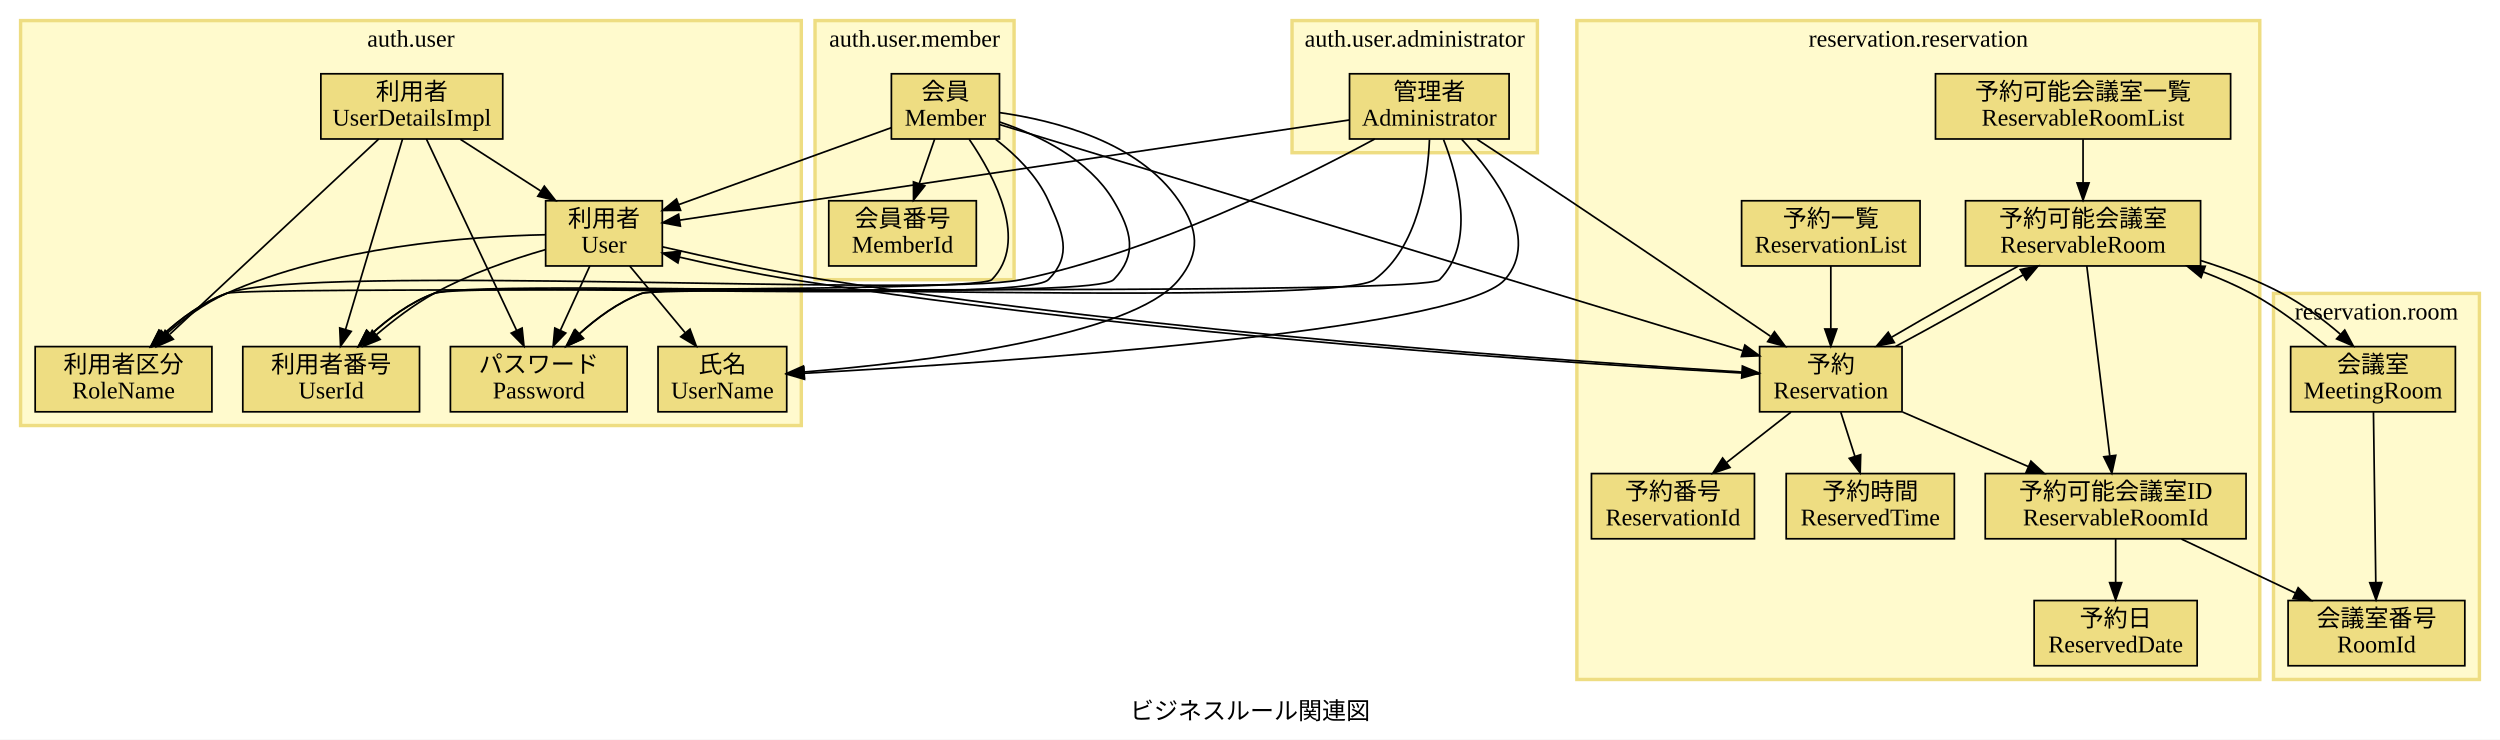
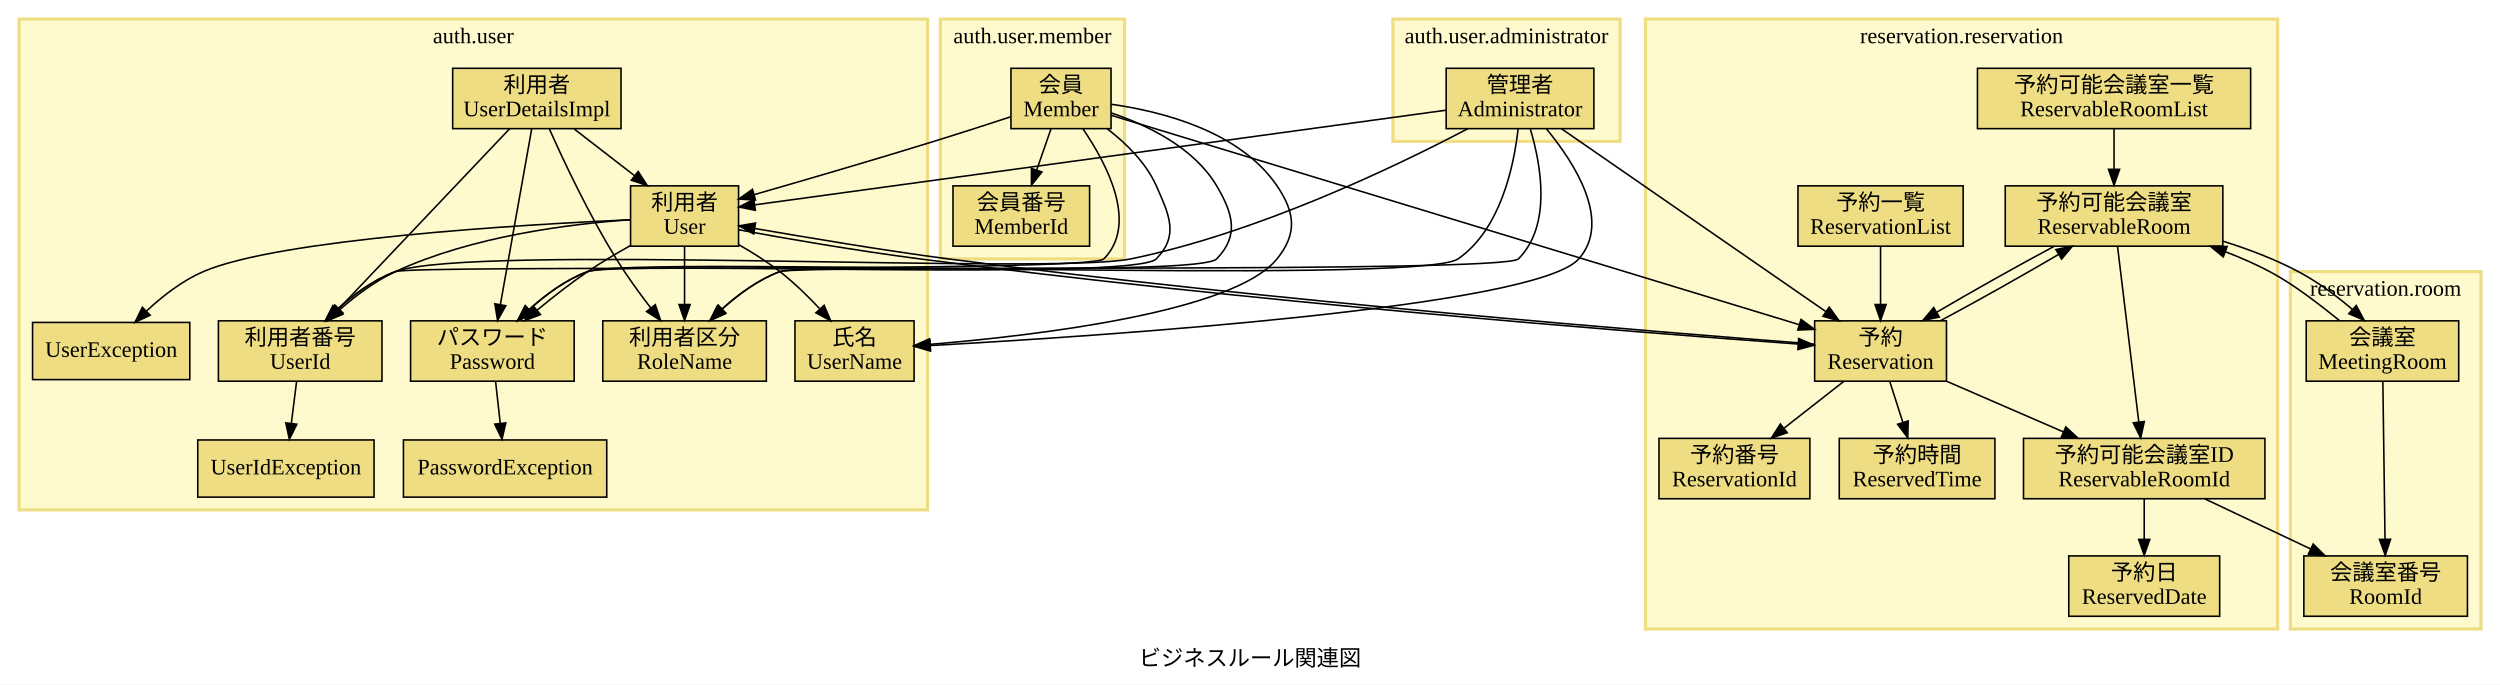
- <svg xmlns="http://www.w3.org/2000/svg" width="1457pt" height="431pt" viewBox="0.00 0.00 1457.00 431.00">
+ <svg xmlns="http://www.w3.org/2000/svg" width="1574pt" height="431pt" viewBox="0.00 0.00 1574.00 431.00">
  <g id="graph0" class="graph" transform="scale(1 1) rotate(0) translate(4 427)">
-     <polygon fill="white" stroke="transparent" points="-4,4 -4,-427 1453,-427 1453,4 -4,4" />
-     <text text-anchor="middle" x="724.5" y="-7.8" font-family="Times New Roman,serif" font-size="14.00">ビジネスルール関連図
+     <polygon fill="white" stroke="transparent" points="-4,4 -4,-427 1570,-427 1570,4 -4,4" />
+     <text text-anchor="middle" x="783" y="-7.8" font-family="Times New Roman,serif" font-size="14.00">ビジネスルール関連図
        </text>
    <g id="clust2" class="cluster">
-       <polygon fill="lemonchiffon" stroke="#eedd82" stroke-width="2" points="749,-338 749,-415 892,-415 892,-338 749,-338" />
-       <text text-anchor="middle" x="820.5" y="-399.8" font-family="Times New Roman,serif" font-size="14.00">
+       <polygon fill="lemonchiffon" stroke="#eedd82" stroke-width="2" points="873,-338 873,-415 1016,-415 1016,-338 873,-338" />
+       <text text-anchor="middle" x="944.5" y="-399.8" font-family="Times New Roman,serif" font-size="14.00">
                auth.user.administrator
            </text>
    </g>
    <g id="clust3" class="cluster">
-       <polygon fill="lemonchiffon" stroke="#eedd82" stroke-width="2" points="471,-264 471,-415 587,-415 587,-264 471,-264" />
-       <text text-anchor="middle" x="529" y="-399.8" font-family="Times New Roman,serif" font-size="14.00">
+       <polygon fill="lemonchiffon" stroke="#eedd82" stroke-width="2" points="588,-264 588,-415 704,-415 704,-264 588,-264" />
+       <text text-anchor="middle" x="646" y="-399.8" font-family="Times New Roman,serif" font-size="14.00">
                auth.user.member
            </text>
    </g>
+     <g id="clust4" class="cluster">
+       <polygon fill="lemonchiffon" stroke="#eedd82" stroke-width="2" points="1032,-31 1032,-415 1430,-415 1430,-31 1032,-31" />
+       <text text-anchor="middle" x="1231" y="-399.8" font-family="Times New Roman,serif" font-size="14.00">
+                 reservation.reservation
+             </text>
+     </g>
    <g id="clust1" class="cluster">
-       <polygon fill="lemonchiffon" stroke="#eedd82" stroke-width="2" points="8,-179 8,-415 463,-415 463,-179 8,-179" />
-       <text text-anchor="middle" x="235.5" y="-399.8" font-family="Times New Roman,serif" font-size="14.00">
+       <polygon fill="lemonchiffon" stroke="#eedd82" stroke-width="2" points="8,-106 8,-415 580,-415 580,-106 8,-106" />
+       <text text-anchor="middle" x="294" y="-399.8" font-family="Times New Roman,serif" font-size="14.00">
                auth.user
            </text>
    </g>
-     <g id="clust4" class="cluster">
-       <polygon fill="lemonchiffon" stroke="#eedd82" stroke-width="2" points="915,-31 915,-415 1313,-415 1313,-31 915,-31" />
-       <text text-anchor="middle" x="1114" y="-399.8" font-family="Times New Roman,serif" font-size="14.00">
-                 reservation.reservation
-             </text>
-     </g>
    <g id="clust5" class="cluster">
-       <polygon fill="lemonchiffon" stroke="#eedd82" stroke-width="2" points="1321,-31 1321,-256 1441,-256 1441,-31 1321,-31" />
-       <text text-anchor="middle" x="1381" y="-240.8" font-family="Times New Roman,serif" font-size="14.00">
+       <polygon fill="lemonchiffon" stroke="#eedd82" stroke-width="2" points="1438,-31 1438,-256 1558,-256 1558,-31 1438,-31" />
+       <text text-anchor="middle" x="1498" y="-240.8" font-family="Times New Roman,serif" font-size="14.00">
                reservation.room
            </text>
    </g>
    <g id="node1" class="node">
-       <polygon fill="#eedd82" stroke="black" points="361.5,-225 258.5,-225 258.5,-187 361.5,-187 361.5,-225" />
-       <text text-anchor="middle" x="310" y="-209.8" font-family="Times New Roman,serif" font-size="14.00">パスワード
-             </text>
-       <text text-anchor="middle" x="310" y="-194.8" font-family="Times New Roman,serif" font-size="14.00">
+       <polygon fill="#eedd82" stroke="black" points="357.5,-225 254.5,-225 254.5,-187 357.5,-187 357.5,-225" />
+       <text text-anchor="middle" x="306" y="-209.8" font-family="Times New Roman,serif" font-size="14.00">パスワード
+             </text>
+       <text text-anchor="middle" x="306" y="-194.8" font-family="Times New Roman,serif" font-size="14.00">
                Password
            </text>
    </g>
    <g id="node2" class="node">
-       <polygon fill="#eedd82" stroke="black" points="119.5,-225 16.5,-225 16.5,-187 119.5,-187 119.5,-225" />
-       <text text-anchor="middle" x="68" y="-209.8" font-family="Times New Roman,serif" font-size="14.00">利用者区分
-             </text>
-       <text text-anchor="middle" x="68" y="-194.8" font-family="Times New Roman,serif" font-size="14.00">
+       <polygon fill="#eedd82" stroke="black" points="378,-150 250,-150 250,-114 378,-114 378,-150" />
+       <text text-anchor="middle" x="314" y="-128.3" font-family="Times New Roman,serif" font-size="14.00">
+                 PasswordException
+             </text>
+     </g>
+     <g id="edge14" class="edge">
+       <path fill="none" stroke="black" d="M308.02,-186.83C308.9,-178.89 309.95,-169.41 310.93,-160.63" />
+       <polygon fill="black" stroke="black" points="314.44,-160.74 312.06,-150.42 307.48,-159.97 314.44,-160.74" />
+     </g>
+     <g id="node3" class="node">
+       <polygon fill="#eedd82" stroke="black" points="478.5,-225 375.5,-225 375.5,-187 478.5,-187 478.5,-225" />
+       <text text-anchor="middle" x="427" y="-209.8" font-family="Times New Roman,serif" font-size="14.00">利用者区分
+             </text>
+       <text text-anchor="middle" x="427" y="-194.8" font-family="Times New Roman,serif" font-size="14.00">
                RoleName
            </text>
    </g>
-     <g id="node3" class="node">
-       <polygon fill="#eedd82" stroke="black" points="382,-310 314,-310 314,-272 382,-272 382,-310" />
-       <text text-anchor="middle" x="348" y="-294.8" font-family="Times New Roman,serif" font-size="14.00">利用者
-             </text>
-       <text text-anchor="middle" x="348" y="-279.8" font-family="Times New Roman,serif" font-size="14.00">User
-             </text>
-     </g>
-     <g id="edge14" class="edge">
-       <path fill="none" stroke="black" d="M339.75,-271.99C334.76,-261.08 328.29,-246.94 322.65,-234.64" />
-       <polygon fill="black" stroke="black" points="325.71,-232.9 318.36,-225.26 319.34,-235.81 325.71,-232.9" />
+     <g id="node4" class="node">
+       <polygon fill="#eedd82" stroke="black" points="461,-310 393,-310 393,-272 461,-272 461,-310" />
+       <text text-anchor="middle" x="427" y="-294.8" font-family="Times New Roman,serif" font-size="14.00">利用者
+             </text>
+       <text text-anchor="middle" x="427" y="-279.8" font-family="Times New Roman,serif" font-size="14.00">User
+             </text>
    </g>
    <g id="edge15" class="edge">
-       <path fill="none" stroke="black" d="M313.65,-290.19C268.99,-289.24 189.43,-283.36 128,-256 115.11,-250.26 102.7,-240.99 92.55,-232.05" />
-       <polygon fill="black" stroke="black" points="94.65,-229.23 84.93,-225.02 89.91,-234.37 94.65,-229.23" />
+       <path fill="none" stroke="black" d="M392.8,-272.33C383.89,-267.35 374.42,-261.72 366,-256 355.22,-248.68 344.01,-239.88 334.23,-231.77" />
+       <polygon fill="black" stroke="black" points="336.3,-228.94 326.4,-225.17 331.79,-234.3 336.3,-228.94" />
+     </g>
+     <g id="edge16" class="edge">
+       <path fill="none" stroke="black" d="M427,-271.99C427,-261.3 427,-247.5 427,-235.37" />
+       <polygon fill="black" stroke="black" points="430.5,-235.26 427,-225.26 423.5,-235.26 430.5,-235.26" />
+     </g>
+     <g id="node6" class="node">
+       <polygon fill="#eedd82" stroke="black" points="115.5,-224 16.5,-224 16.5,-188 115.5,-188 115.5,-224" />
+       <text text-anchor="middle" x="66" y="-202.3" font-family="Times New Roman,serif" font-size="14.00">
+                 UserException
+             </text>
+     </g>
+     <g id="edge17" class="edge">
+       <path fill="none" stroke="black" d="M392.98,-288.67C324.34,-285.57 171.71,-276.54 124,-256 110.82,-250.32 98.35,-240.61 88.39,-231.32" />
+       <polygon fill="black" stroke="black" points="90.55,-228.55 80.96,-224.05 85.65,-233.55 90.55,-228.55" />
+     </g>
+     <g id="node7" class="node">
+       <polygon fill="#eedd82" stroke="black" points="236.5,-225 133.5,-225 133.5,-187 236.5,-187 236.5,-225" />
+       <text text-anchor="middle" x="185" y="-209.8" font-family="Times New Roman,serif" font-size="14.00">利用者番号
+             </text>
+       <text text-anchor="middle" x="185" y="-194.8" font-family="Times New Roman,serif" font-size="14.00">UserId
+             </text>
+     </g>
+     <g id="edge18" class="edge">
+       <path fill="none" stroke="black" d="M392.94,-288.66C355.18,-286.05 293.25,-278.41 245,-256 232.3,-250.1 220,-240.89 209.88,-232.04" />
+       <polygon fill="black" stroke="black" points="212.01,-229.25 202.26,-225.09 207.29,-234.42 212.01,-229.25" />
+     </g>
+     <g id="node9" class="node">
+       <polygon fill="#eedd82" stroke="black" points="571.5,-225 496.5,-225 496.5,-187 571.5,-187 571.5,-225" />
+       <text text-anchor="middle" x="534" y="-209.8" font-family="Times New Roman,serif" font-size="14.00">氏名
+             </text>
+       <text text-anchor="middle" x="534" y="-194.8" font-family="Times New Roman,serif" font-size="14.00">
+                 UserName
+             </text>
+     </g>
+     <g id="edge19" class="edge">
+       <path fill="none" stroke="black" d="M461.11,-272.94C469.87,-267.96 479.06,-262.17 487,-256 495.79,-249.16 504.5,-240.7 511.98,-232.73" />
+       <polygon fill="black" stroke="black" points="514.87,-234.77 519.02,-225.02 509.7,-230.05 514.87,-234.77" />
+     </g>
+     <g id="node16" class="node">
+       <polygon fill="#eedd82" stroke="black" points="1221.5,-225 1138.5,-225 1138.5,-187 1221.5,-187 1221.5,-225" />
+       <text text-anchor="middle" x="1180" y="-209.8" font-family="Times New Roman,serif" font-size="14.00">予約
+             </text>
+       <text text-anchor="middle" x="1180" y="-194.8" font-family="Times New Roman,serif" font-size="14.00">
+                 Reservation
+             </text>
+     </g>
+     <g id="edge20" class="edge">
+       <path fill="none" stroke="black" d="M461.12,-282.32C491.12,-276.68 535.69,-269.13 575,-264 778.74,-237.42 1023.18,-217.9 1128.15,-210.39" />
+       <polygon fill="black" stroke="black" points="1128.43,-213.88 1138.16,-209.68 1127.94,-206.9 1128.43,-213.88" />
    </g>
    <g id="node5" class="node">
-       <polygon fill="#eedd82" stroke="black" points="240.5,-225 137.5,-225 137.5,-187 240.5,-187 240.5,-225" />
-       <text text-anchor="middle" x="189" y="-209.8" font-family="Times New Roman,serif" font-size="14.00">利用者番号
-             </text>
-       <text text-anchor="middle" x="189" y="-194.8" font-family="Times New Roman,serif" font-size="14.00">UserId
-             </text>
-     </g>
-     <g id="edge16" class="edge">
-       <path fill="none" stroke="black" d="M313.74,-281.48C294.08,-275.81 269.33,-267.31 249,-256 237.13,-249.39 225.29,-240.37 215.3,-231.87" />
-       <polygon fill="black" stroke="black" points="217.54,-229.19 207.72,-225.22 212.93,-234.45 217.54,-229.19" />
-     </g>
-     <g id="node6" class="node">
-       <polygon fill="#eedd82" stroke="black" points="454.5,-225 379.5,-225 379.5,-187 454.5,-187 454.5,-225" />
-       <text text-anchor="middle" x="417" y="-209.8" font-family="Times New Roman,serif" font-size="14.00">氏名
-             </text>
-       <text text-anchor="middle" x="417" y="-194.8" font-family="Times New Roman,serif" font-size="14.00">
-                 UserName
-             </text>
-     </g>
-     <g id="edge17" class="edge">
-       <path fill="none" stroke="black" d="M362.97,-271.99C372.4,-260.65 384.73,-245.82 395.23,-233.18" />
-       <polygon fill="black" stroke="black" points="398.12,-235.19 401.82,-225.26 392.73,-230.71 398.12,-235.19" />
+       <polygon fill="#eedd82" stroke="black" points="387,-384 281,-384 281,-346 387,-346 387,-384" />
+       <text text-anchor="middle" x="334" y="-368.8" font-family="Times New Roman,serif" font-size="14.00">利用者
+             </text>
+       <text text-anchor="middle" x="334" y="-353.8" font-family="Times New Roman,serif" font-size="14.00">
+                 UserDetailsImpl
+             </text>
+     </g>
+     <g id="edge21" class="edge">
+       <path fill="none" stroke="black" d="M330.79,-345.99C325.96,-318.93 316.79,-267.52 311.06,-235.38" />
+       <polygon fill="black" stroke="black" points="314.46,-234.51 309.26,-225.28 307.57,-235.74 314.46,-234.51" />
+     </g>
+     <g id="edge22" class="edge">
+       <path fill="none" stroke="black" d="M341.9,-345.77C351.04,-325.3 367.02,-291.39 384,-264 390.52,-253.49 398.49,-242.51 405.78,-233.03" />
+       <polygon fill="black" stroke="black" points="408.56,-235.16 411.97,-225.13 403.05,-230.84 408.56,-235.16" />
+     </g>
+     <g id="edge23" class="edge">
+       <path fill="none" stroke="black" d="M357.47,-345.83C369.03,-336.88 383.14,-325.96 395.62,-316.3" />
+       <polygon fill="black" stroke="black" points="397.78,-319.05 403.54,-310.16 393.49,-313.52 397.78,-319.05" />
+     </g>
+     <g id="edge24" class="edge">
+       <path fill="none" stroke="black" d="M316.91,-345.99C290.55,-318.22 239.88,-264.82 209.59,-232.91" />
+       <polygon fill="black" stroke="black" points="211.77,-230.13 202.35,-225.28 206.7,-234.95 211.77,-230.13" />
+     </g>
+     <g id="node8" class="node">
+       <polygon fill="#eedd82" stroke="black" points="231.5,-150 120.5,-150 120.5,-114 231.5,-114 231.5,-150" />
+       <text text-anchor="middle" x="176" y="-128.3" font-family="Times New Roman,serif" font-size="14.00">
+                 UserIdException
+             </text>
+     </g>
+     <g id="edge25" class="edge">
+       <path fill="none" stroke="black" d="M182.73,-186.83C181.74,-178.89 180.55,-169.41 179.45,-160.63" />
+       <polygon fill="black" stroke="black" points="182.89,-159.91 178.18,-150.42 175.94,-160.77 182.89,-159.91" />
+     </g>
+     <g id="node10" class="node">
+       <polygon fill="#eedd82" stroke="black" points="999.5,-384 906.5,-384 906.5,-346 999.5,-346 999.5,-384" />
+       <text text-anchor="middle" x="953" y="-368.8" font-family="Times New Roman,serif" font-size="14.00">管理者
+             </text>
+       <text text-anchor="middle" x="953" y="-353.8" font-family="Times New Roman,serif" font-size="14.00">
+                 Administrator
+             </text>
+     </g>
+     <g id="edge1" class="edge">
+       <path fill="none" stroke="black" d="M951.8,-345.89C949.18,-322.5 940.79,-282.6 914,-264 888.99,-246.64 394.6,-266.43 366,-256 352.31,-251.01 339.45,-241.46 329.18,-232.11" />
+       <polygon fill="black" stroke="black" points="331.5,-229.48 321.86,-225.08 326.65,-234.53 331.5,-229.48" />
+     </g>
+     <g id="edge2" class="edge">
+       <path fill="none" stroke="black" d="M959.54,-345.61C966.26,-323.05 973.04,-285.19 952,-264 942.9,-254.83 499.13,-260.44 487,-256 473.31,-250.99 460.46,-241.44 450.19,-232.09" />
+       <polygon fill="black" stroke="black" points="452.51,-229.46 442.87,-225.06 447.66,-234.51 452.51,-229.46" />
+     </g>
+     <g id="edge3" class="edge">
+       <path fill="none" stroke="black" d="M906.32,-357.61C805.77,-343.85 569.85,-311.55 471.39,-298.08" />
+       <polygon fill="black" stroke="black" points="471.57,-294.57 461.19,-296.68 470.62,-301.5 471.57,-294.57" />
+     </g>
+     <g id="edge4" class="edge">
+       <path fill="none" stroke="black" d="M920.16,-345.98C874.28,-321.89 787.66,-280.35 708,-264 657.6,-253.66 293.31,-273.69 245,-256 231.31,-250.99 218.46,-241.44 208.19,-232.09" />
+       <polygon fill="black" stroke="black" points="210.51,-229.46 200.87,-225.06 205.66,-234.51 210.51,-229.46" />
+     </g>
+     <g id="edge5" class="edge">
+       <path fill="none" stroke="black" d="M969.77,-345.71C987.68,-323.95 1010.83,-287.59 990,-264 963.27,-233.73 693.59,-215.68 581.97,-209.46" />
+       <polygon fill="black" stroke="black" points="581.85,-205.95 571.68,-208.9 581.47,-212.94 581.85,-205.95" />
+     </g>
+     <g id="edge6" class="edge">
+       <path fill="none" stroke="black" d="M979.04,-345.99C1020.07,-317.61 1099.78,-262.48 1145.52,-230.85" />
+       <polygon fill="black" stroke="black" points="1147.68,-233.61 1153.92,-225.04 1143.7,-227.85 1147.68,-233.61" />
+     </g>
+     <g id="node11" class="node">
+       <polygon fill="#eedd82" stroke="black" points="695.5,-384 632.5,-384 632.5,-346 695.5,-346 695.5,-384" />
+       <text text-anchor="middle" x="664" y="-368.8" font-family="Times New Roman,serif" font-size="14.00">会員
+             </text>
+       <text text-anchor="middle" x="664" y="-353.8" font-family="Times New Roman,serif" font-size="14.00">Member
+             </text>
+     </g>
+     <g id="edge7" class="edge">
+       <path fill="none" stroke="black" d="M693.22,-345.82C705.11,-336.68 717.56,-324.47 724,-310 732.32,-291.32 738.29,-278.62 724,-264 710.09,-249.78 384.66,-262.89 366,-256 352.33,-250.95 339.48,-241.4 329.2,-232.06" />
+       <polygon fill="black" stroke="black" points="331.52,-229.43 321.88,-225.03 326.67,-234.48 331.52,-229.43" />
+     </g>
+     <g id="edge8" class="edge">
+       <path fill="none" stroke="black" d="M695.69,-355.87C718.54,-348.16 747.77,-334.08 762,-310 772.4,-292.4 776.24,-278.67 762,-264 751.35,-253.04 501.32,-261.34 487,-256 473.54,-250.98 460.87,-241.62 450.68,-232.42" />
+       <polygon fill="black" stroke="black" points="453.05,-229.84 443.39,-225.49 448.22,-234.92 453.05,-229.84" />
+     </g>
+     <g id="edge9" class="edge">
+       <path fill="none" stroke="black" d="M632.15,-353.41C617.51,-348.61 599.91,-342.91 584,-338 545.92,-326.24 502.42,-313.55 470.88,-304.48" />
+       <polygon fill="black" stroke="black" points="471.66,-301.07 461.08,-301.67 469.73,-307.8 471.66,-301.07" />
+     </g>
+     <g id="edge10" class="edge">
+       <path fill="none" stroke="black" d="M677.81,-345.89C693.04,-323.62 712.67,-286.07 691,-264 682.32,-255.16 256.63,-260.26 245,-256 231.32,-250.98 218.46,-241.43 208.19,-232.09" />
+       <polygon fill="black" stroke="black" points="210.51,-229.46 200.87,-225.06 205.66,-234.51 210.51,-229.46" />
+     </g>
+     <g id="edge11" class="edge">
+       <path fill="none" stroke="black" d="M695.6,-361.36C727.97,-356.78 776.74,-344.26 800,-310 811.48,-293.09 812.85,-279.9 800,-264 773.06,-230.68 650.7,-215.96 581.7,-210.21" />
+       <polygon fill="black" stroke="black" points="581.76,-206.7 571.51,-209.39 581.2,-213.68 581.76,-206.7" />
+     </g>
+     <g id="node12" class="node">
+       <polygon fill="#eedd82" stroke="black" points="682,-310 596,-310 596,-272 682,-272 682,-310" />
+       <text text-anchor="middle" x="639" y="-294.8" font-family="Times New Roman,serif" font-size="14.00">会員番号
+             </text>
+       <text text-anchor="middle" x="639" y="-279.8" font-family="Times New Roman,serif" font-size="14.00">
+                 MemberId
+             </text>
+     </g>
+     <g id="edge12" class="edge">
+       <path fill="none" stroke="black" d="M657.69,-345.83C654.99,-338.05 651.77,-328.77 648.77,-320.13" />
+       <polygon fill="black" stroke="black" points="651.98,-318.71 645.39,-310.41 645.37,-321.01 651.98,-318.71" />
+     </g>
+     <g id="edge13" class="edge">
+       <path fill="none" stroke="black" d="M695.5,-354.42C781.77,-328.17 1022.49,-254.92 1128.62,-222.63" />
+       <polygon fill="black" stroke="black" points="1129.92,-225.9 1138.46,-219.64 1127.88,-219.2 1129.92,-225.9" />
    </g>
    <g id="node13" class="node">
-       <polygon fill="#eedd82" stroke="black" points="1104.5,-225 1021.5,-225 1021.5,-187 1104.5,-187 1104.5,-225" />
-       <text text-anchor="middle" x="1063" y="-209.8" font-family="Times New Roman,serif" font-size="14.00">予約
-             </text>
-       <text text-anchor="middle" x="1063" y="-194.8" font-family="Times New Roman,serif" font-size="14.00">
-                 Reservation
-             </text>
-     </g>
-     <g id="edge18" class="edge">
-       <path fill="none" stroke="black" d="M382.1,-283.13C408.01,-277.26 444.14,-268.99 476,-264 672.58,-233.24 908.42,-216.61 1011.13,-210.18" />
-       <polygon fill="black" stroke="black" points="1011.47,-213.66 1021.23,-209.55 1011.03,-206.68 1011.47,-213.66" />
-     </g>
-     <g id="node4" class="node">
-       <polygon fill="#eedd82" stroke="black" points="289,-384 183,-384 183,-346 289,-346 289,-384" />
-       <text text-anchor="middle" x="236" y="-368.8" font-family="Times New Roman,serif" font-size="14.00">利用者
-             </text>
-       <text text-anchor="middle" x="236" y="-353.8" font-family="Times New Roman,serif" font-size="14.00">
-                 UserDetailsImpl
-             </text>
-     </g>
-     <g id="edge19" class="edge">
-       <path fill="none" stroke="black" d="M244.49,-345.99C257.36,-318.69 281.9,-266.63 297.02,-234.55" />
-       <polygon fill="black" stroke="black" points="300.28,-235.82 301.38,-225.28 293.95,-232.84 300.28,-235.82" />
-     </g>
-     <g id="edge20" class="edge">
-       <path fill="none" stroke="black" d="M216.73,-345.99C186.81,-318.03 129.08,-264.08 95.02,-232.25" />
-       <polygon fill="black" stroke="black" points="97,-229.31 87.31,-225.04 92.22,-234.43 97,-229.31" />
-     </g>
-     <g id="edge21" class="edge">
-       <path fill="none" stroke="black" d="M264.26,-345.83C278.46,-336.71 295.83,-325.54 311.06,-315.74" />
-       <polygon fill="black" stroke="black" points="313.23,-318.51 319.75,-310.16 309.44,-312.63 313.23,-318.51" />
-     </g>
-     <g id="edge22" class="edge">
-       <path fill="none" stroke="black" d="M230.61,-345.99C222.47,-318.81 206.98,-267.07 197.37,-234.96" />
-       <polygon fill="black" stroke="black" points="200.69,-233.86 194.47,-225.28 193.99,-235.87 200.69,-233.86" />
-     </g>
-     <g id="node7" class="node">
-       <polygon fill="#eedd82" stroke="black" points="875.5,-384 782.5,-384 782.5,-346 875.5,-346 875.5,-384" />
-       <text text-anchor="middle" x="829" y="-368.8" font-family="Times New Roman,serif" font-size="14.00">管理者
-             </text>
-       <text text-anchor="middle" x="829" y="-353.8" font-family="Times New Roman,serif" font-size="14.00">
-                 Administrator
-             </text>
-     </g>
-     <g id="edge1" class="edge">
-       <path fill="none" stroke="black" d="M837.29,-345.66C846.05,-323.14 855.97,-285.33 835,-264 825.94,-254.79 382.13,-260.44 370,-256 356.31,-250.99 343.46,-241.44 333.19,-232.09" />
-       <polygon fill="black" stroke="black" points="335.51,-229.46 325.87,-225.06 330.66,-234.51 335.51,-229.46" />
-     </g>
-     <g id="edge2" class="edge">
-       <path fill="none" stroke="black" d="M797.17,-345.98C752.68,-321.89 668.63,-280.34 591,-264 540.65,-253.4 176.31,-273.69 128,-256 114.31,-250.99 101.46,-241.44 91.19,-232.09" />
-       <polygon fill="black" stroke="black" points="93.51,-229.46 83.87,-225.06 88.66,-234.51 93.51,-229.46" />
-     </g>
-     <g id="edge3" class="edge">
-       <path fill="none" stroke="black" d="M782.42,-357.08C713.49,-346.84 580.26,-327.01 467,-310 442.18,-306.27 414.46,-302.08 392.02,-298.68" />
-       <polygon fill="black" stroke="black" points="392.52,-295.22 382.11,-297.18 391.47,-302.14 392.52,-295.22" />
-     </g>
-     <g id="edge4" class="edge">
-       <path fill="none" stroke="black" d="M829.1,-345.61C828.11,-322.3 822.48,-282.89 797,-264 772.54,-245.87 277.6,-266.43 249,-256 235.31,-251.01 222.45,-241.46 212.18,-232.11" />
-       <polygon fill="black" stroke="black" points="214.5,-229.48 204.86,-225.08 209.65,-234.53 214.5,-229.48" />
-     </g>
-     <g id="edge5" class="edge">
-       <path fill="none" stroke="black" d="M847.79,-345.91C867.93,-324.34 894.34,-288.17 873,-264 846.27,-233.73 576.59,-215.68 464.97,-209.46" />
-       <polygon fill="black" stroke="black" points="464.85,-205.95 454.68,-208.9 464.47,-212.94 464.85,-205.95" />
-     </g>
-     <g id="edge6" class="edge">
-       <path fill="none" stroke="black" d="M856.77,-345.84C872.68,-335.41 893,-322.03 911,-310 951.17,-283.17 997.04,-252.01 1027.79,-231.05" />
-       <polygon fill="black" stroke="black" points="1030.15,-233.68 1036.44,-225.15 1026.2,-227.9 1030.15,-233.68" />
-     </g>
-     <g id="node8" class="node">
-       <polygon fill="#eedd82" stroke="black" points="578.5,-384 515.5,-384 515.5,-346 578.5,-346 578.5,-384" />
-       <text text-anchor="middle" x="547" y="-368.8" font-family="Times New Roman,serif" font-size="14.00">会員
-             </text>
-       <text text-anchor="middle" x="547" y="-353.8" font-family="Times New Roman,serif" font-size="14.00">Member
-             </text>
-     </g>
-     <g id="edge7" class="edge">
-       <path fill="none" stroke="black" d="M578.69,-355.87C601.54,-348.16 630.77,-334.08 645,-310 655.4,-292.4 659.24,-278.67 645,-264 634.35,-253.04 384.32,-261.34 370,-256 356.54,-250.98 343.87,-241.62 333.68,-232.42" />
-       <polygon fill="black" stroke="black" points="336.05,-229.84 326.39,-225.49 331.22,-234.92 336.05,-229.84" />
-     </g>
-     <g id="edge8" class="edge">
-       <path fill="none" stroke="black" d="M560.81,-345.89C576.04,-323.62 595.67,-286.07 574,-264 565.32,-255.16 139.63,-260.26 128,-256 114.32,-250.98 101.46,-241.43 91.19,-232.09" />
-       <polygon fill="black" stroke="black" points="93.51,-229.46 83.87,-225.06 88.66,-234.51 93.51,-229.46" />
-     </g>
-     <g id="edge9" class="edge">
-       <path fill="none" stroke="black" d="M515.47,-352.59C482.07,-340.51 429.09,-321.34 391.68,-307.8" />
-       <polygon fill="black" stroke="black" points="392.64,-304.43 382.05,-304.32 390.26,-311.01 392.64,-304.43" />
-     </g>
-     <g id="edge10" class="edge">
-       <path fill="none" stroke="black" d="M576.22,-345.82C588.11,-336.68 600.56,-324.47 607,-310 615.32,-291.32 621.29,-278.62 607,-264 593.09,-249.78 267.66,-262.89 249,-256 235.33,-250.95 222.48,-241.4 212.2,-232.06" />
-       <polygon fill="black" stroke="black" points="214.52,-229.43 204.88,-225.03 209.67,-234.48 214.52,-229.43" />
-     </g>
-     <g id="edge11" class="edge">
-       <path fill="none" stroke="black" d="M578.6,-361.36C610.97,-356.78 659.74,-344.26 683,-310 694.48,-293.09 695.85,-279.9 683,-264 656.06,-230.68 533.7,-215.96 464.7,-210.21" />
-       <polygon fill="black" stroke="black" points="464.76,-206.7 454.51,-209.39 464.2,-213.68 464.76,-206.7" />
-     </g>
-     <g id="node9" class="node">
-       <polygon fill="#eedd82" stroke="black" points="565,-310 479,-310 479,-272 565,-272 565,-310" />
-       <text text-anchor="middle" x="522" y="-294.8" font-family="Times New Roman,serif" font-size="14.00">会員番号
-             </text>
-       <text text-anchor="middle" x="522" y="-279.8" font-family="Times New Roman,serif" font-size="14.00">
-                 MemberId
-             </text>
-     </g>
-     <g id="edge12" class="edge">
-       <path fill="none" stroke="black" d="M540.69,-345.83C537.99,-338.05 534.77,-328.77 531.77,-320.13" />
-       <polygon fill="black" stroke="black" points="534.98,-318.71 528.39,-310.41 528.37,-321.01 534.98,-318.71" />
-     </g>
-     <g id="edge13" class="edge">
-       <path fill="none" stroke="black" d="M578.5,-354.42C664.77,-328.17 905.49,-254.92 1011.62,-222.63" />
-       <polygon fill="black" stroke="black" points="1012.92,-225.9 1021.46,-219.64 1010.88,-219.2 1012.92,-225.9" />
-     </g>
-     <g id="node10" class="node">
-       <polygon fill="#eedd82" stroke="black" points="1278.5,-310 1141.5,-310 1141.5,-272 1278.5,-272 1278.5,-310" />
-       <text text-anchor="middle" x="1210" y="-294.8" font-family="Times New Roman,serif" font-size="14.00">
+       <polygon fill="#eedd82" stroke="black" points="1395.5,-310 1258.5,-310 1258.5,-272 1395.5,-272 1395.5,-310" />
+       <text text-anchor="middle" x="1327" y="-294.8" font-family="Times New Roman,serif" font-size="14.00">
                予約可能会議室
            </text>
-       <text text-anchor="middle" x="1210" y="-279.8" font-family="Times New Roman,serif" font-size="14.00">
+       <text text-anchor="middle" x="1327" y="-279.8" font-family="Times New Roman,serif" font-size="14.00">
                ReservableRoom
            </text>
    </g>
-     <g id="node11" class="node">
-       <polygon fill="#eedd82" stroke="black" points="1305,-151 1153,-151 1153,-113 1305,-113 1305,-151" />
-       <text text-anchor="middle" x="1229" y="-135.8" font-family="Times New Roman,serif" font-size="14.00">
+     <g id="node14" class="node">
+       <polygon fill="#eedd82" stroke="black" points="1422,-151 1270,-151 1270,-113 1422,-113 1422,-151" />
+       <text text-anchor="middle" x="1346" y="-135.8" font-family="Times New Roman,serif" font-size="14.00">
                予約可能会議室ID
            </text>
-       <text text-anchor="middle" x="1229" y="-120.8" font-family="Times New Roman,serif" font-size="14.00">
+       <text text-anchor="middle" x="1346" y="-120.8" font-family="Times New Roman,serif" font-size="14.00">
                ReservableRoomId
            </text>
    </g>
-     <g id="edge23" class="edge">
-       <path fill="none" stroke="black" d="M1212.18,-271.99C1215.45,-244.93 1221.68,-193.52 1225.57,-161.38" />
-       <polygon fill="black" stroke="black" points="1229.06,-161.63 1226.79,-151.28 1222.11,-160.79 1229.06,-161.63" />
-     </g>
-     <g id="edge24" class="edge">
-       <path fill="none" stroke="black" d="M1172.42,-271.99C1149.65,-259.84 1120.88,-243.68 1098.49,-230.51" />
-       <polygon fill="black" stroke="black" points="1100.02,-227.35 1089.64,-225.26 1096.45,-233.37 1100.02,-227.35" />
+     <g id="edge26" class="edge">
+       <path fill="none" stroke="black" d="M1329.18,-271.99C1332.45,-244.93 1338.68,-193.52 1342.57,-161.38" />
+       <polygon fill="black" stroke="black" points="1346.06,-161.63 1343.79,-151.28 1339.11,-160.79 1346.06,-161.63" />
+     </g>
+     <g id="edge27" class="edge">
+       <path fill="none" stroke="black" d="M1289.42,-271.99C1266.65,-259.84 1237.88,-243.68 1215.49,-230.51" />
+       <polygon fill="black" stroke="black" points="1217.02,-227.35 1206.64,-225.26 1213.45,-233.37 1217.02,-227.35" />
+     </g>
+     <g id="node21" class="node">
+       <polygon fill="#eedd82" stroke="black" points="1544,-225 1448,-225 1448,-187 1544,-187 1544,-225" />
+       <text text-anchor="middle" x="1496" y="-209.8" font-family="Times New Roman,serif" font-size="14.00">会議室
+             </text>
+       <text text-anchor="middle" x="1496" y="-194.8" font-family="Times New Roman,serif" font-size="14.00">
+                 MeetingRoom
+             </text>
+     </g>
+     <g id="edge28" class="edge">
+       <path fill="none" stroke="black" d="M1395.53,-275.16C1411.66,-270.13 1428.37,-263.77 1443,-256 1455.12,-249.56 1467.23,-240.68 1476.95,-232.24" />
+       <polygon fill="black" stroke="black" points="1479.5,-234.66 1484.51,-225.32 1474.77,-229.5 1479.5,-234.66" />
+     </g>
+     <g id="node19" class="node">
+       <polygon fill="#eedd82" stroke="black" points="1393.5,-77 1298.5,-77 1298.5,-39 1393.5,-39 1393.5,-77" />
+       <text text-anchor="middle" x="1346" y="-61.8" font-family="Times New Roman,serif" font-size="14.00">予約日
+             </text>
+       <text text-anchor="middle" x="1346" y="-46.8" font-family="Times New Roman,serif" font-size="14.00">
+                 ReservedDate
+             </text>
+     </g>
+     <g id="edge29" class="edge">
+       <path fill="none" stroke="black" d="M1346,-112.83C1346,-105.13 1346,-95.97 1346,-87.42" />
+       <polygon fill="black" stroke="black" points="1349.5,-87.41 1346,-77.41 1342.5,-87.41 1349.5,-87.41" />
+     </g>
+     <g id="node22" class="node">
+       <polygon fill="#eedd82" stroke="black" points="1549.5,-77 1446.5,-77 1446.5,-39 1549.5,-39 1549.5,-77" />
+       <text text-anchor="middle" x="1498" y="-61.8" font-family="Times New Roman,serif" font-size="14.00">会議室番号
+             </text>
+       <text text-anchor="middle" x="1498" y="-46.8" font-family="Times New Roman,serif" font-size="14.00">RoomId
+             </text>
+     </g>
+     <g id="edge30" class="edge">
+       <path fill="none" stroke="black" d="M1384.36,-112.83C1404.5,-103.29 1429.38,-91.51 1450.71,-81.4" />
+       <polygon fill="black" stroke="black" points="1452.38,-84.48 1459.92,-77.04 1449.38,-78.16 1452.38,-84.48" />
+     </g>
+     <g id="node15" class="node">
+       <polygon fill="#eedd82" stroke="black" points="1413,-384 1241,-384 1241,-346 1413,-346 1413,-384" />
+       <text text-anchor="middle" x="1327" y="-368.8" font-family="Times New Roman,serif" font-size="14.00">
+                 予約可能会議室一覧
+             </text>
+       <text text-anchor="middle" x="1327" y="-353.8" font-family="Times New Roman,serif" font-size="14.00">
+                 ReservableRoomList
+             </text>
+     </g>
+     <g id="edge31" class="edge">
+       <path fill="none" stroke="black" d="M1327,-345.83C1327,-338.13 1327,-328.97 1327,-320.42" />
+       <polygon fill="black" stroke="black" points="1330.5,-320.41 1327,-310.41 1323.5,-320.41 1330.5,-320.41" />
+     </g>
+     <g id="edge32" class="edge">
+       <path fill="none" stroke="black" d="M1138.35,-210.35C1042,-217.84 797.08,-237.37 593,-264 551.79,-269.38 504.79,-277.41 471.22,-283.13" />
+       <polygon fill="black" stroke="black" points="470.53,-279.69 461.25,-284.82 471.7,-286.59 470.53,-279.69" />
+     </g>
+     <g id="edge33" class="edge">
+       <path fill="none" stroke="black" d="M1217.78,-225.12C1240.66,-237.34 1269.56,-253.57 1291.94,-266.74" />
+       <polygon fill="black" stroke="black" points="1290.4,-269.89 1300.78,-271.99 1293.97,-263.88 1290.4,-269.89" />
+     </g>
+     <g id="edge34" class="edge">
+       <path fill="none" stroke="black" d="M1221.89,-186.83C1244.09,-177.2 1271.54,-165.29 1294.98,-155.13" />
+       <polygon fill="black" stroke="black" points="1296.63,-158.23 1304.41,-151.04 1293.85,-151.81 1296.63,-158.23" />
+     </g>
+     <g id="node17" class="node">
+       <polygon fill="#eedd82" stroke="black" points="1135.5,-151 1040.5,-151 1040.5,-113 1135.5,-113 1135.5,-151" />
+       <text text-anchor="middle" x="1088" y="-135.8" font-family="Times New Roman,serif" font-size="14.00">予約番号
+             </text>
+       <text text-anchor="middle" x="1088" y="-120.8" font-family="Times New Roman,serif" font-size="14.00">
+                 ReservationId
+             </text>
+     </g>
+     <g id="edge35" class="edge">
+       <path fill="none" stroke="black" d="M1156.78,-186.83C1145.45,-177.96 1131.65,-167.16 1119.4,-157.57" />
+       <polygon fill="black" stroke="black" points="1121.24,-154.57 1111.21,-151.16 1116.93,-160.08 1121.24,-154.57" />
+     </g>
+     <g id="node20" class="node">
+       <polygon fill="#eedd82" stroke="black" points="1252,-151 1154,-151 1154,-113 1252,-113 1252,-151" />
+       <text text-anchor="middle" x="1203" y="-135.8" font-family="Times New Roman,serif" font-size="14.00">予約時間
+             </text>
+       <text text-anchor="middle" x="1203" y="-120.8" font-family="Times New Roman,serif" font-size="14.00">
+                 ReservedTime
+             </text>
+     </g>
+     <g id="edge36" class="edge">
+       <path fill="none" stroke="black" d="M1185.8,-186.83C1188.29,-179.05 1191.25,-169.77 1194.01,-161.13" />
+       <polygon fill="black" stroke="black" points="1197.41,-162 1197.12,-151.41 1190.74,-159.87 1197.41,-162" />
    </g>
    <g id="node18" class="node">
-       <polygon fill="#eedd82" stroke="black" points="1427,-225 1331,-225 1331,-187 1427,-187 1427,-225" />
-       <text text-anchor="middle" x="1379" y="-209.8" font-family="Times New Roman,serif" font-size="14.00">会議室
-             </text>
-       <text text-anchor="middle" x="1379" y="-194.8" font-family="Times New Roman,serif" font-size="14.00">
-                 MeetingRoom
-             </text>
-     </g>
-     <g id="edge25" class="edge">
-       <path fill="none" stroke="black" d="M1278.53,-275.16C1294.66,-270.13 1311.37,-263.77 1326,-256 1338.12,-249.56 1350.23,-240.68 1359.95,-232.24" />
-       <polygon fill="black" stroke="black" points="1362.5,-234.66 1367.51,-225.32 1357.77,-229.5 1362.5,-234.66" />
-     </g>
-     <g id="node16" class="node">
-       <polygon fill="#eedd82" stroke="black" points="1276.5,-77 1181.5,-77 1181.5,-39 1276.5,-39 1276.5,-77" />
-       <text text-anchor="middle" x="1229" y="-61.8" font-family="Times New Roman,serif" font-size="14.00">予約日
-             </text>
-       <text text-anchor="middle" x="1229" y="-46.8" font-family="Times New Roman,serif" font-size="14.00">
-                 ReservedDate
-             </text>
-     </g>
-     <g id="edge26" class="edge">
-       <path fill="none" stroke="black" d="M1229,-112.83C1229,-105.13 1229,-95.97 1229,-87.42" />
-       <polygon fill="black" stroke="black" points="1232.5,-87.41 1229,-77.41 1225.5,-87.41 1232.5,-87.41" />
-     </g>
-     <g id="node19" class="node">
-       <polygon fill="#eedd82" stroke="black" points="1432.5,-77 1329.5,-77 1329.5,-39 1432.5,-39 1432.5,-77" />
-       <text text-anchor="middle" x="1381" y="-61.8" font-family="Times New Roman,serif" font-size="14.00">会議室番号
-             </text>
-       <text text-anchor="middle" x="1381" y="-46.8" font-family="Times New Roman,serif" font-size="14.00">RoomId
-             </text>
-     </g>
-     <g id="edge27" class="edge">
-       <path fill="none" stroke="black" d="M1267.36,-112.83C1287.5,-103.29 1312.38,-91.51 1333.71,-81.4" />
-       <polygon fill="black" stroke="black" points="1335.38,-84.48 1342.92,-77.04 1332.38,-78.16 1335.38,-84.48" />
-     </g>
-     <g id="node12" class="node">
-       <polygon fill="#eedd82" stroke="black" points="1296,-384 1124,-384 1124,-346 1296,-346 1296,-384" />
-       <text text-anchor="middle" x="1210" y="-368.8" font-family="Times New Roman,serif" font-size="14.00">
-                 予約可能会議室一覧
-             </text>
-       <text text-anchor="middle" x="1210" y="-353.8" font-family="Times New Roman,serif" font-size="14.00">
-                 ReservableRoomList
-             </text>
-     </g>
-     <g id="edge28" class="edge">
-       <path fill="none" stroke="black" d="M1210,-345.83C1210,-338.13 1210,-328.97 1210,-320.42" />
-       <polygon fill="black" stroke="black" points="1213.5,-320.41 1210,-310.41 1206.5,-320.41 1213.5,-320.41" />
-     </g>
-     <g id="edge29" class="edge">
-       <path fill="none" stroke="black" d="M1021.43,-209C922.82,-214.4 668.01,-231.14 458,-264 436.02,-267.44 412,-272.44 391.96,-277.15" />
-       <polygon fill="black" stroke="black" points="391.08,-273.76 382.17,-279.49 392.71,-280.57 391.08,-273.76" />
-     </g>
-     <g id="edge30" class="edge">
-       <path fill="none" stroke="black" d="M1100.78,-225.12C1123.66,-237.34 1152.56,-253.57 1174.94,-266.74" />
-       <polygon fill="black" stroke="black" points="1173.4,-269.89 1183.78,-271.99 1176.97,-263.88 1173.4,-269.89" />
-     </g>
-     <g id="edge31" class="edge">
-       <path fill="none" stroke="black" d="M1104.89,-186.83C1127.09,-177.2 1154.54,-165.29 1177.98,-155.13" />
-       <polygon fill="black" stroke="black" points="1179.63,-158.23 1187.41,-151.04 1176.85,-151.81 1179.63,-158.23" />
-     </g>
-     <g id="node14" class="node">
-       <polygon fill="#eedd82" stroke="black" points="1018.5,-151 923.5,-151 923.5,-113 1018.5,-113 1018.5,-151" />
-       <text text-anchor="middle" x="971" y="-135.8" font-family="Times New Roman,serif" font-size="14.00">予約番号
-             </text>
-       <text text-anchor="middle" x="971" y="-120.8" font-family="Times New Roman,serif" font-size="14.00">
-                 ReservationId
-             </text>
-     </g>
-     <g id="edge32" class="edge">
-       <path fill="none" stroke="black" d="M1039.78,-186.83C1028.45,-177.96 1014.65,-167.16 1002.4,-157.57" />
-       <polygon fill="black" stroke="black" points="1004.24,-154.57 994.21,-151.16 999.93,-160.08 1004.24,-154.57" />
-     </g>
-     <g id="node17" class="node">
-       <polygon fill="#eedd82" stroke="black" points="1135,-151 1037,-151 1037,-113 1135,-113 1135,-151" />
-       <text text-anchor="middle" x="1086" y="-135.8" font-family="Times New Roman,serif" font-size="14.00">予約時間
-             </text>
-       <text text-anchor="middle" x="1086" y="-120.8" font-family="Times New Roman,serif" font-size="14.00">
-                 ReservedTime
-             </text>
-     </g>
-     <g id="edge33" class="edge">
-       <path fill="none" stroke="black" d="M1068.8,-186.83C1071.29,-179.05 1074.25,-169.77 1077.01,-161.13" />
-       <polygon fill="black" stroke="black" points="1080.41,-162 1080.12,-151.41 1073.74,-159.87 1080.41,-162" />
-     </g>
-     <g id="node15" class="node">
-       <polygon fill="#eedd82" stroke="black" points="1115,-310 1011,-310 1011,-272 1115,-272 1115,-310" />
-       <text text-anchor="middle" x="1063" y="-294.8" font-family="Times New Roman,serif" font-size="14.00">予約一覧
-             </text>
-       <text text-anchor="middle" x="1063" y="-279.8" font-family="Times New Roman,serif" font-size="14.00">
+       <polygon fill="#eedd82" stroke="black" points="1232,-310 1128,-310 1128,-272 1232,-272 1232,-310" />
+       <text text-anchor="middle" x="1180" y="-294.8" font-family="Times New Roman,serif" font-size="14.00">予約一覧
+             </text>
+       <text text-anchor="middle" x="1180" y="-279.8" font-family="Times New Roman,serif" font-size="14.00">
                ReservationList
            </text>
    </g>
-     <g id="edge34" class="edge">
-       <path fill="none" stroke="black" d="M1063,-271.99C1063,-261.3 1063,-247.5 1063,-235.37" />
-       <polygon fill="black" stroke="black" points="1066.5,-235.26 1063,-225.26 1059.5,-235.26 1066.5,-235.26" />
-     </g>
-     <g id="edge35" class="edge">
-       <path fill="none" stroke="black" d="M1352.06,-225.08C1339.25,-235.32 1323.63,-247.7 1308,-256 1299.22,-260.66 1289.69,-264.82 1280.13,-268.48" />
-       <polygon fill="black" stroke="black" points="1278.77,-265.25 1270.59,-271.98 1281.19,-271.82 1278.77,-265.25" />
-     </g>
-     <g id="edge36" class="edge">
-       <path fill="none" stroke="black" d="M1379.25,-186.8C1379.59,-161.89 1380.21,-116.89 1380.61,-87.49" />
-       <polygon fill="black" stroke="black" points="1384.11,-87.47 1380.75,-77.43 1377.11,-87.38 1384.11,-87.47" />
+     <g id="edge37" class="edge">
+       <path fill="none" stroke="black" d="M1180,-271.99C1180,-261.3 1180,-247.5 1180,-235.37" />
+       <polygon fill="black" stroke="black" points="1183.5,-235.26 1180,-225.26 1176.5,-235.26 1183.5,-235.26" />
+     </g>
+     <g id="edge38" class="edge">
+       <path fill="none" stroke="black" d="M1469.06,-225.08C1456.25,-235.32 1440.63,-247.7 1425,-256 1416.22,-260.66 1406.69,-264.82 1397.13,-268.48" />
+       <polygon fill="black" stroke="black" points="1395.77,-265.25 1387.59,-271.98 1398.19,-271.82 1395.77,-265.25" />
+     </g>
+     <g id="edge39" class="edge">
+       <path fill="none" stroke="black" d="M1496.25,-186.8C1496.59,-161.89 1497.21,-116.89 1497.61,-87.49" />
+       <polygon fill="black" stroke="black" points="1501.11,-87.47 1497.75,-77.43 1494.11,-87.38 1501.11,-87.47" />
    </g>
  </g>
</svg>
